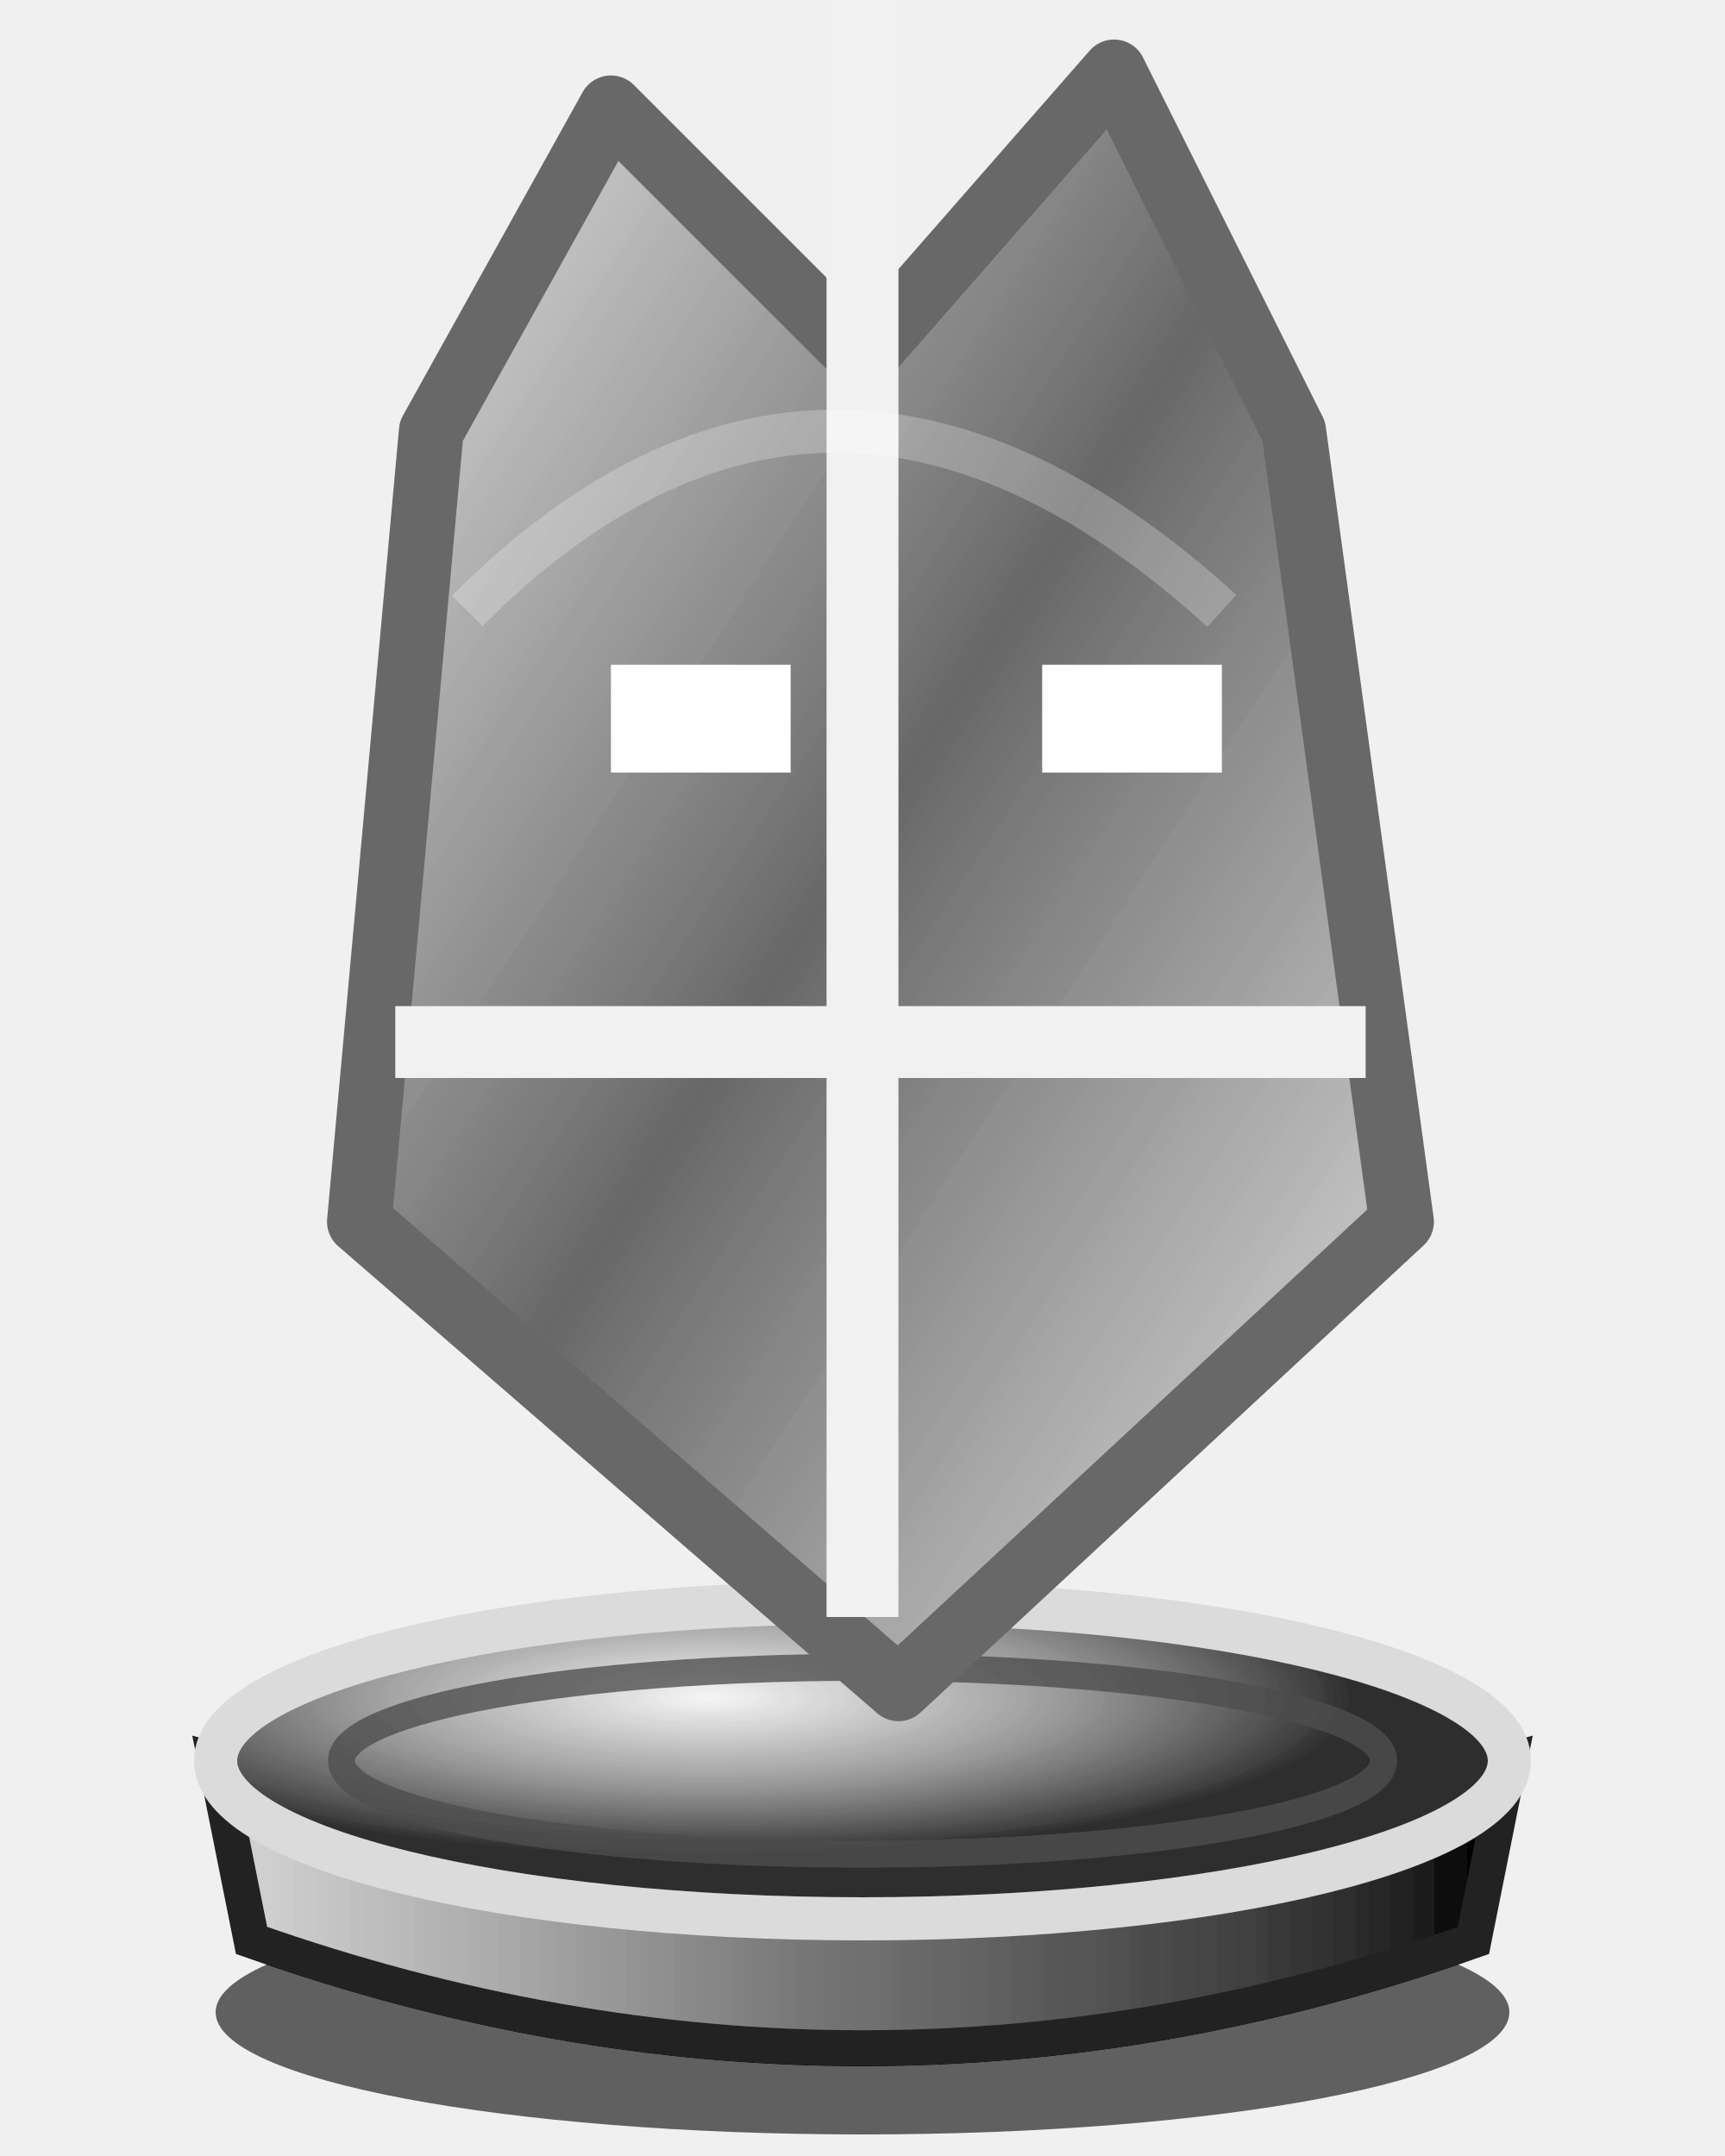
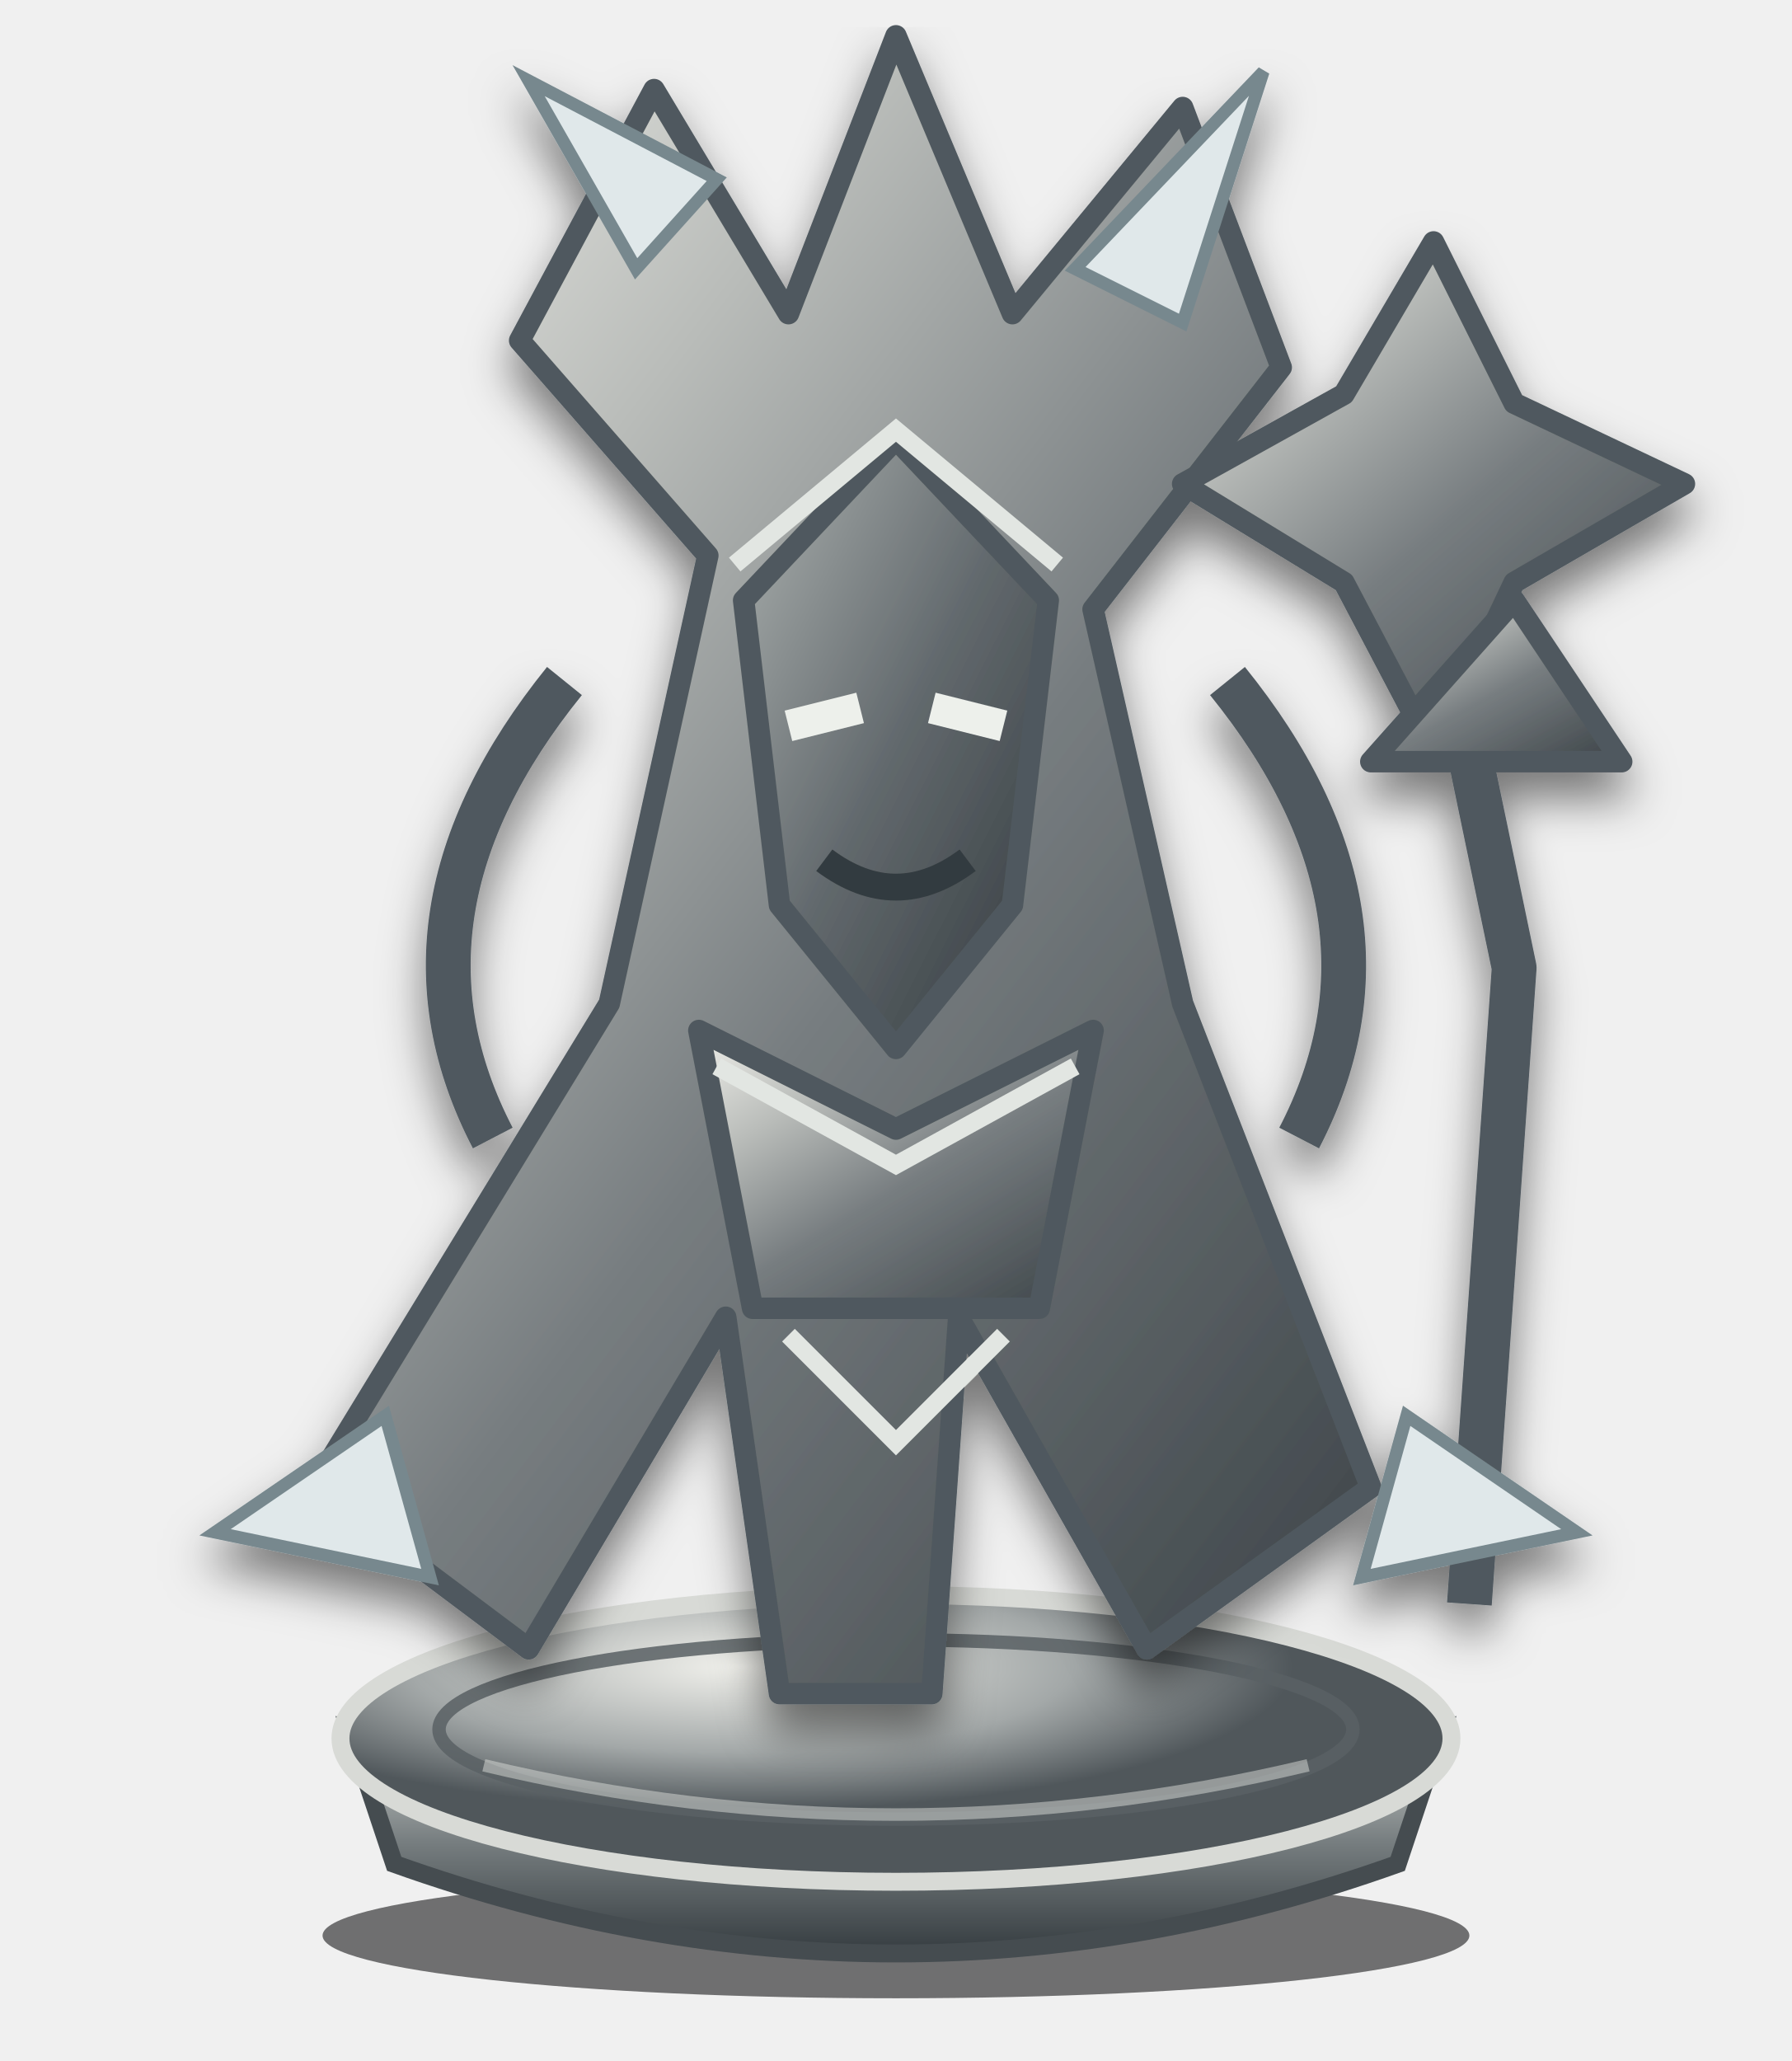
- <svg xmlns="http://www.w3.org/2000/svg" class="monster-sprite monster-rainha-cristal" viewBox="0 0 48 60" style="filter:grayscale(1) saturate(.1) contrast(1.12)" role="img" aria-label="rainha-cristal">
+ <svg xmlns="http://www.w3.org/2000/svg" viewBox="0 0 200 230" role="img" aria-label="Miniatura de rainha-cristal">
  <defs>
-     <linearGradient id="monster-metal-rainha-cristal" x1="0" y1="0" x2="1" y2="1">
-       <stop offset="0" stop-color="#b7eaf5" />
-       <stop offset=".48" stop-color="#417c95" />
-       <stop offset="1" stop-color="#b7eaf5" />
+     <linearGradient id="stone" x1="0" y1="0" x2=".85" y2="1">
+       <stop offset="0" stop-color="#f0f0eb" />
+       <stop offset=".28" stop-color="#b9bcb9" />
+       <stop offset=".58" stop-color="#777d80" />
+       <stop offset="1" stop-color="#444b4f" />
    </linearGradient>
-     <radialGradient id="monster-glint-rainha-cristal">
-       <stop offset="0" stop-color="#fff" stop-opacity=".65" />
-       <stop offset="1" stop-color="#fff" stop-opacity="0" />
+     <linearGradient id="stoneDark" x1="0" y1="0" x2="1" y2="1">
+       <stop offset="0" stop-color="#aeb3b1" />
+       <stop offset=".5" stop-color="#62696d" />
+       <stop offset="1" stop-color="#32393d" />
+     </linearGradient>
+     <linearGradient id="base" x1="0" y1="0" x2="0" y2="1">
+       <stop offset="0" stop-color="#cfd2cf" />
+       <stop offset=".5" stop-color="#777e80" />
+       <stop offset="1" stop-color="#353c40" />
+     </linearGradient>
+     <radialGradient id="baseTop" cx="36%" cy="25%">
+       <stop offset="0" stop-color="#f1f1ec" />
+       <stop offset=".6" stop-color="#a3a8a8" />
+       <stop offset="1" stop-color="#50575b" />
    </radialGradient>
-     <linearGradient id="mini-base-side">
-       <stop offset="0" stop-color="#d3d4d1" />
-       <stop offset=".45" stop-color="#7c8284" />
-       <stop offset="1" stop-color="#3b4144" />
-     </linearGradient>
-     <radialGradient id="mini-base-top" cx="38%" cy="30%">
-       <stop offset="0" stop-color="#f0f0ec" />
-       <stop offset=".55" stop-color="#9a9fa0" />
-       <stop offset="1" stop-color="#4a5053" />
-     </radialGradient>
+     <filter id="shadow" x="-30%" y="-30%" width="160%" height="170%">
+       <feGaussianBlur in="SourceAlpha" stdDeviation="2.5" />
+       <feOffset dy="3" />
+       <feComponentTransfer>
+         <feFuncA type="linear" slope=".5" />
+       </feComponentTransfer>
+       <feMerge>
+         <feMergeNode />
+         <feMergeNode in="SourceGraphic" />
+       </feMerge>
+     </filter>
  </defs>
-   <ellipse cx="24" cy="56" rx="18" ry="3.4" fill="#080a0b" opacity=".6" />
-   <path d="M6 49 Q24 54 42 49 L41 54 Q24 60 7 54Z" fill="url(#mini-base-side)" stroke="#444a4d" stroke-width="1" />
-   <ellipse cx="24" cy="49" rx="18" ry="4.4" fill="url(#mini-base-top)" stroke="#d9d9d4" stroke-width="1.2" />
-   <ellipse cx="24" cy="49" rx="14.5" ry="2.6" fill="none" stroke="#5c6265" stroke-width=".75" opacity=".8" />
-   <g transform="translate(0,-2)" class="monster-creature" fill="url(#monster-metal-rainha-cristal)" stroke="#417c95" stroke-width="1.8" stroke-linejoin="round">
-     <path d="M12 14 L17 5 L24 12 L31 4 L36 14 L39 36 L25 49 L10 36Z" />
-     <path d="M17 22 L22 22 M29 22 L34 22" stroke="#eaffff" stroke-width="3" />
-     <path d="M24 2 L24 47 M11 31 L38 31" stroke="#c4f4ff" stroke-width="2" />
+   <ellipse cx="100" cy="216" rx="64" ry="7" fill="#050607" opacity=".55" />
+   <path d="M39 193 Q100 211 161 193 L156 208 Q100 228 44 208Z" fill="url(#base)" stroke="#454c50" stroke-width="2" />
+   <ellipse cx="100" cy="194" rx="62" ry="16" fill="url(#baseTop)" stroke="#d8dad6" stroke-width="2" />
+   <ellipse cx="100" cy="193" rx="51" ry="10" fill="none" stroke="#596064" stroke-width="1.5" opacity=".85" />
+   <g filter="url(#shadow)">
+     <g fill="url(#stone)" stroke="#50595e" stroke-width="2.4" stroke-linejoin="round">
+       <path d="M79 62 L58 38 L73 10 L88 35 L100 4 L113 35 L132 12 L143 41 L122 68 L132 112 L153 166 L128 184 L107 147 L104 189 L87 189 L81 147 L59 184 L35 166 L68 112Z" />
+       <path d="M83 67 L100 49 L117 67 L113 101 L100 117 L87 101Z" fill="url(#stoneDark)" />
+       <path d="M88 81 L96 79 M104 79 L112 81" stroke="#edf0eb" stroke-width="3.5" />
+       <path d="M92 96 Q100 102 108 96" fill="none" stroke="#333b3f" stroke-width="3" />
+       <path d="M78 115 L100 126 L122 115 L116 146 L84 146Z" />
+       <path d="M150 44 L160 27 L169 45 L188 54 L169 65 L160 84 L150 65 L132 54Z" />
+       <path d="M164 84 L169 108 L164 179" fill="none" stroke-width="5" />
+       <path d="M153 85 L169 67 L181 85Z" />
+       <path d="M63 76 Q42 102 55 127 M137 76 Q158 102 145 127" fill="none" stroke-width="5" />
+     </g>
+     <g fill="#e0e8ea" stroke="#77888e" stroke-width="1.4">
+       <path d="M71 30 L59 9 L80 20Z M120 30 L141 8 L132 36Z M43 158 L24 171 L48 176Z M157 158 L176 171 L152 176Z" />
+     </g>
+     <g fill="none" stroke="#e2e6e2" stroke-width="2">
+       <path d="M82 63 L100 48 L118 63 M80 119 L100 130 L120 119 M88 149 L100 161 L112 149" />
+     </g>
  </g>
-   <path d="M13 17 Q23 7 34 17" fill="none" stroke="#fff" stroke-opacity=".23" stroke-width="1.2" />
+   <path d="M54 197 Q100 208 146 197" fill="none" stroke="#e0e2de" stroke-opacity=".48" stroke-width="1.4" />
</svg>
